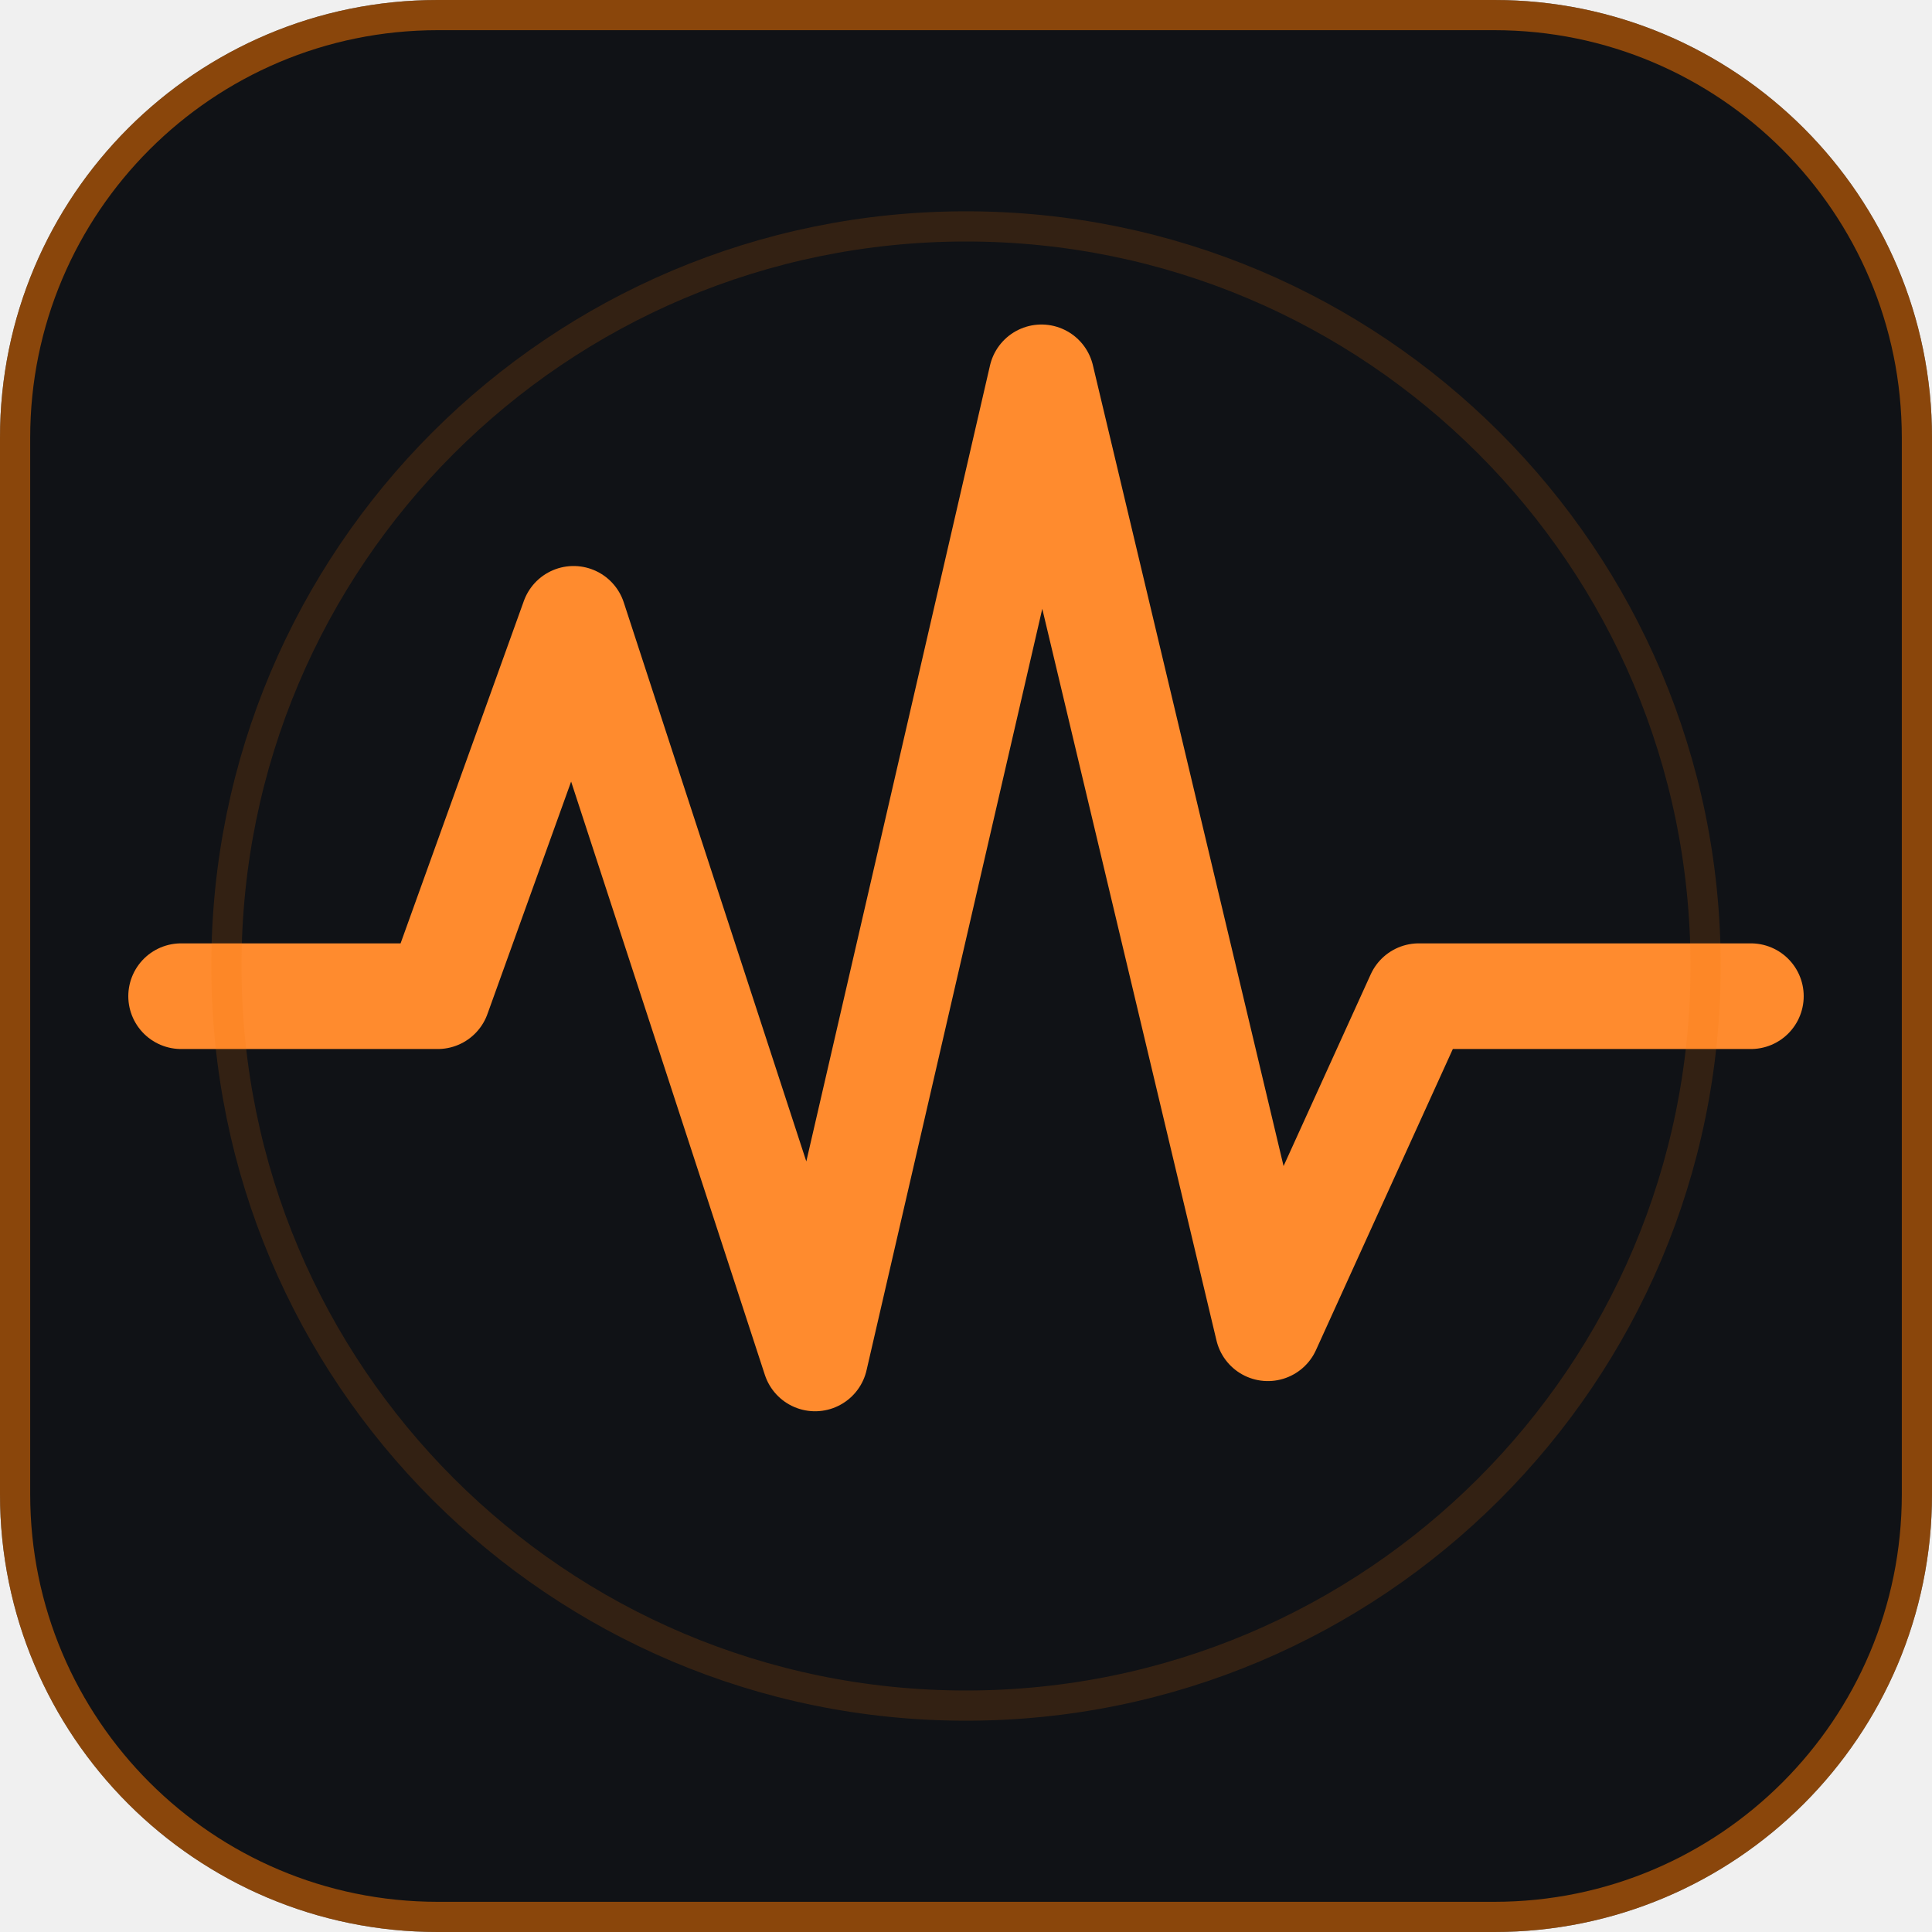
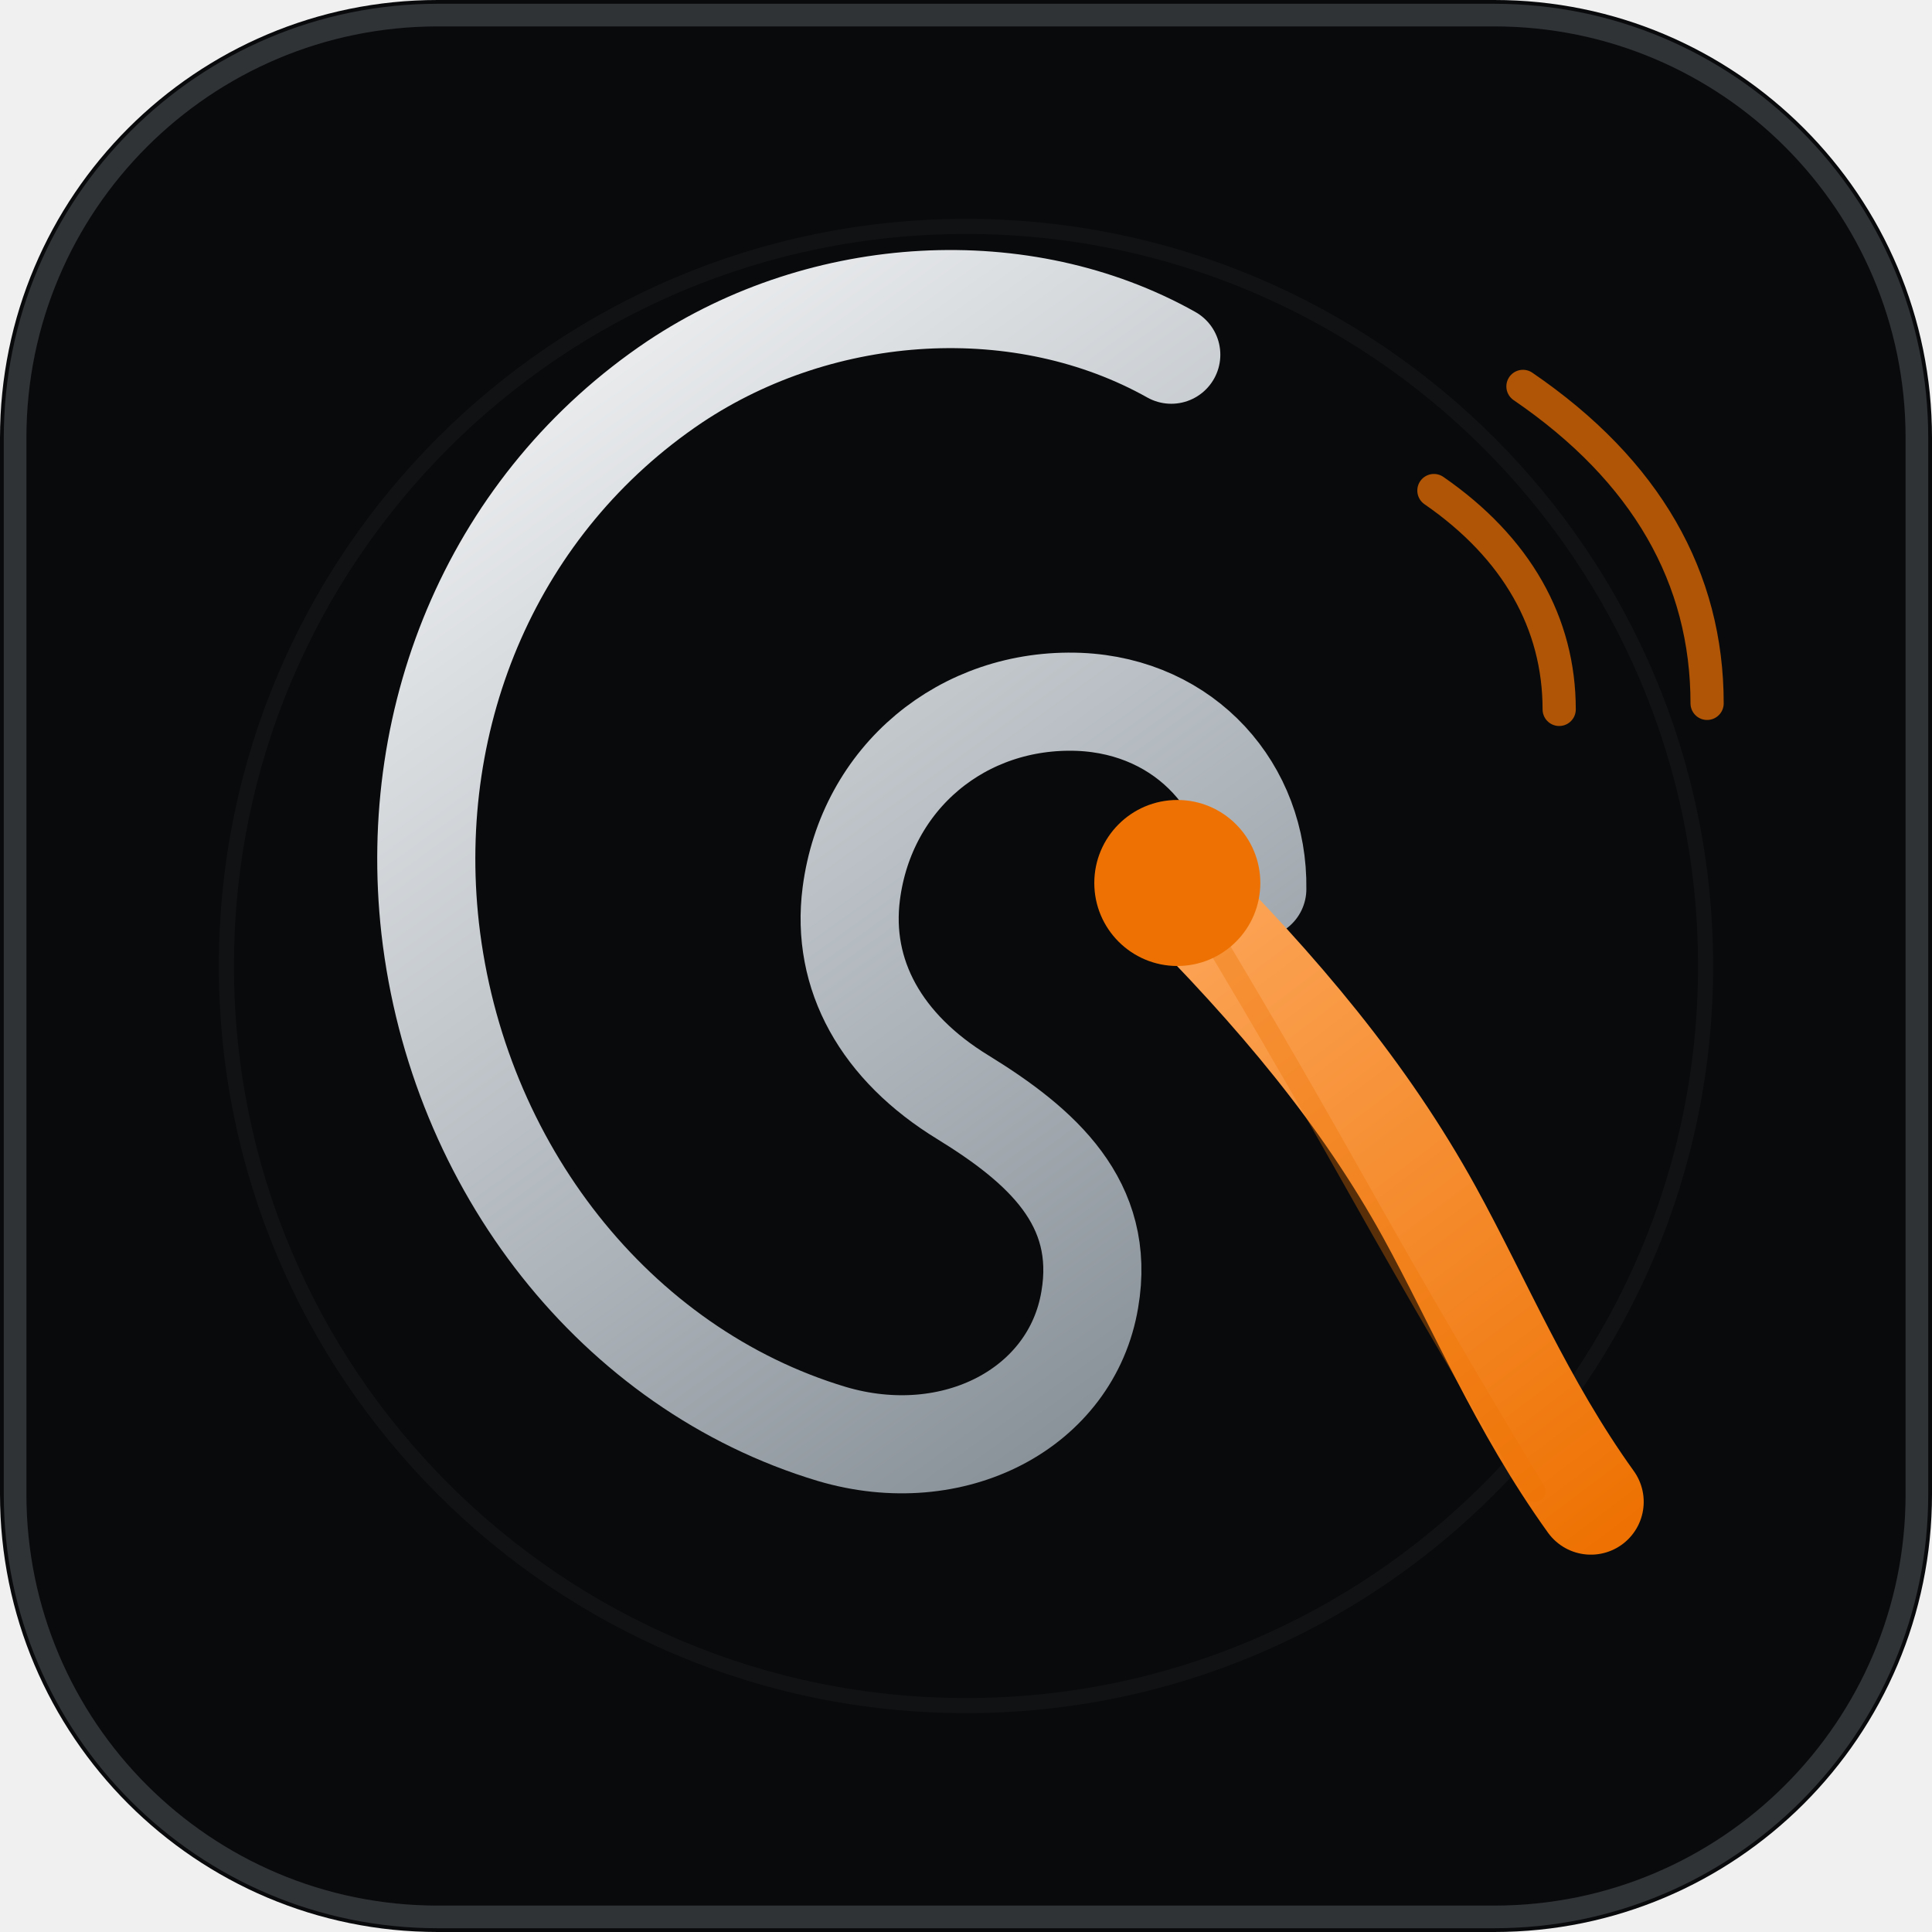
- <svg xmlns="http://www.w3.org/2000/svg" viewBox="0 0 128 128">
-   <rect width="128" height="128" rx="29" fill="#101216" />
-   <rect x="1" y="1" width="126" height="126" rx="28" fill="none" stroke="#ee7203" stroke-opacity=".55" stroke-width="2" />
-   <path d="M12 66h17l9-25 16 49 15-65 15 63 10-22h22" fill="none" stroke="#ff8b2e" stroke-width="7" stroke-linecap="round" stroke-linejoin="round" />
-   <circle cx="64" cy="64" r="49" fill="none" stroke="#ee7203" stroke-opacity=".16" stroke-width="2" />
+ <svg xmlns="http://www.w3.org/2000/svg" viewBox="0 0 128 128" role="img" aria-label="MEUST — oreille et trompe d’Eustache">
+   <defs>
+     <linearGradient id="chrome" x1="31" y1="20" x2="93" y2="106" gradientUnits="userSpaceOnUse">
+       <stop stop-color="#F4F5F6" />
+       <stop offset=".52" stop-color="#AEB5BB" />
+       <stop offset="1" stop-color="#707981" />
+     </linearGradient>
+     <linearGradient id="signal" x1="68" y1="54" x2="105" y2="103" gradientUnits="userSpaceOnUse">
+       <stop stop-color="#FFB06A" />
+       <stop offset="1" stop-color="#EE7203" />
+     </linearGradient>
+   </defs>
+   <rect width="128" height="128" rx="29" fill="#090A0C" />
+   <rect x="1" y="1" width="126" height="126" rx="28" fill="none" stroke="#AEB5BB" stroke-opacity=".24" stroke-width="1.5" />
+   <circle cx="64" cy="64" r="49" fill="none" stroke="#fff" stroke-opacity=".035" />
+   <path d="M77.6 23.5c-9.8-5.5-23-4.8-32.9 1.8C32.8 33.3 26.9 47.2 28.5 61.5c1.8 15.8 12.3 29.2 26.6 33.5 8.1 2.4 15.9-1.7 17.1-8.9 1.1-6.4-3.2-10.2-8.4-13.4-5.4-3.3-8.1-8.1-7.4-13.5 1-7.7 7.4-13 15.1-12.7 7.1.3 11.9 5.8 11.8 12.4" fill="none" stroke="url(#chrome)" stroke-width="6.5" stroke-linecap="round" stroke-linejoin="round" />
+   <path d="M77.6 58.6c7.1 7.1 12.8 13.9 17.1 21.7 3.3 6 6.1 12.8 10.7 19.2" fill="none" stroke="url(#signal)" stroke-width="7" stroke-linecap="round" />
+   <path d="M78.1 58.4c4.3 7 8.1 13.6 12.1 20.7 3.6 6.4 7.4 12.9 11.5 19.7" fill="none" stroke="#EE7203" stroke-opacity=".35" stroke-width="1.4" stroke-linecap="round" />
+   <circle cx="78" cy="58.5" r="5.5" fill="#EE7203" />
+   <path d="M95 32.5c5.5 3.8 8.3 8.8 8.3 14.5M100.9 25.6c8.2 5.6 12.2 12.7 12.2 21" fill="none" stroke="#EE7203" stroke-opacity=".72" stroke-width="2.2" stroke-linecap="round" />
</svg>
